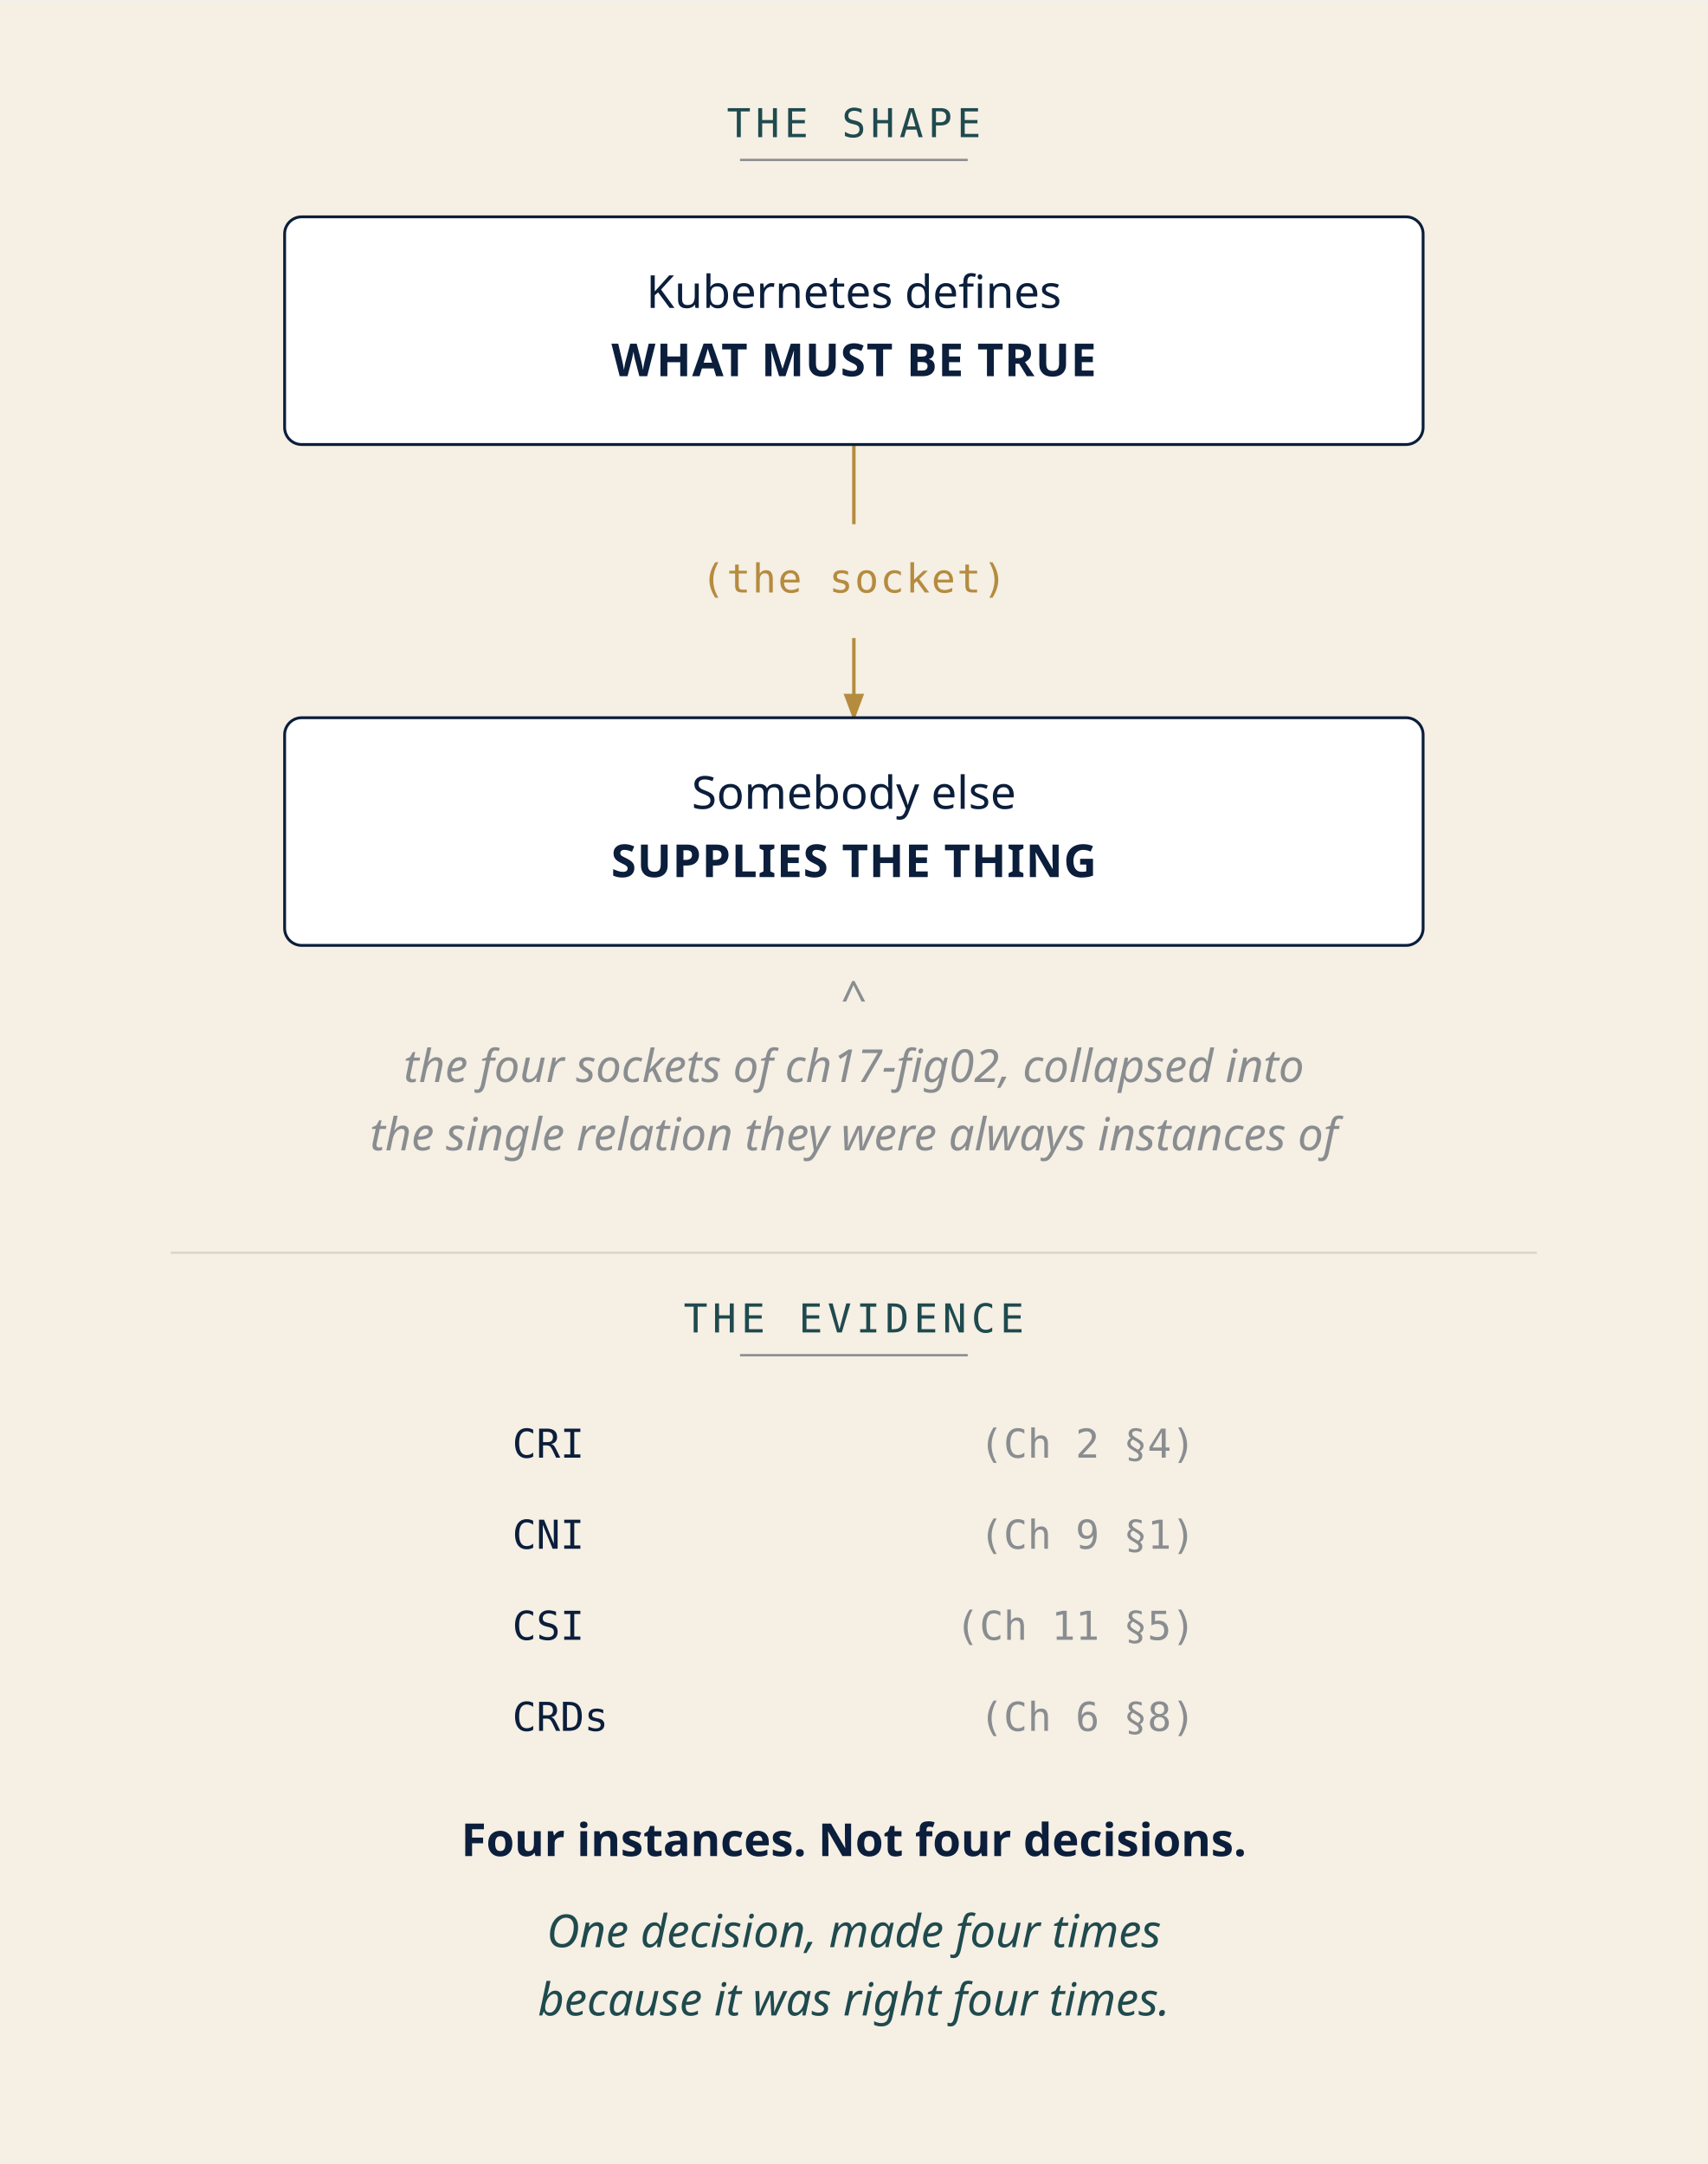
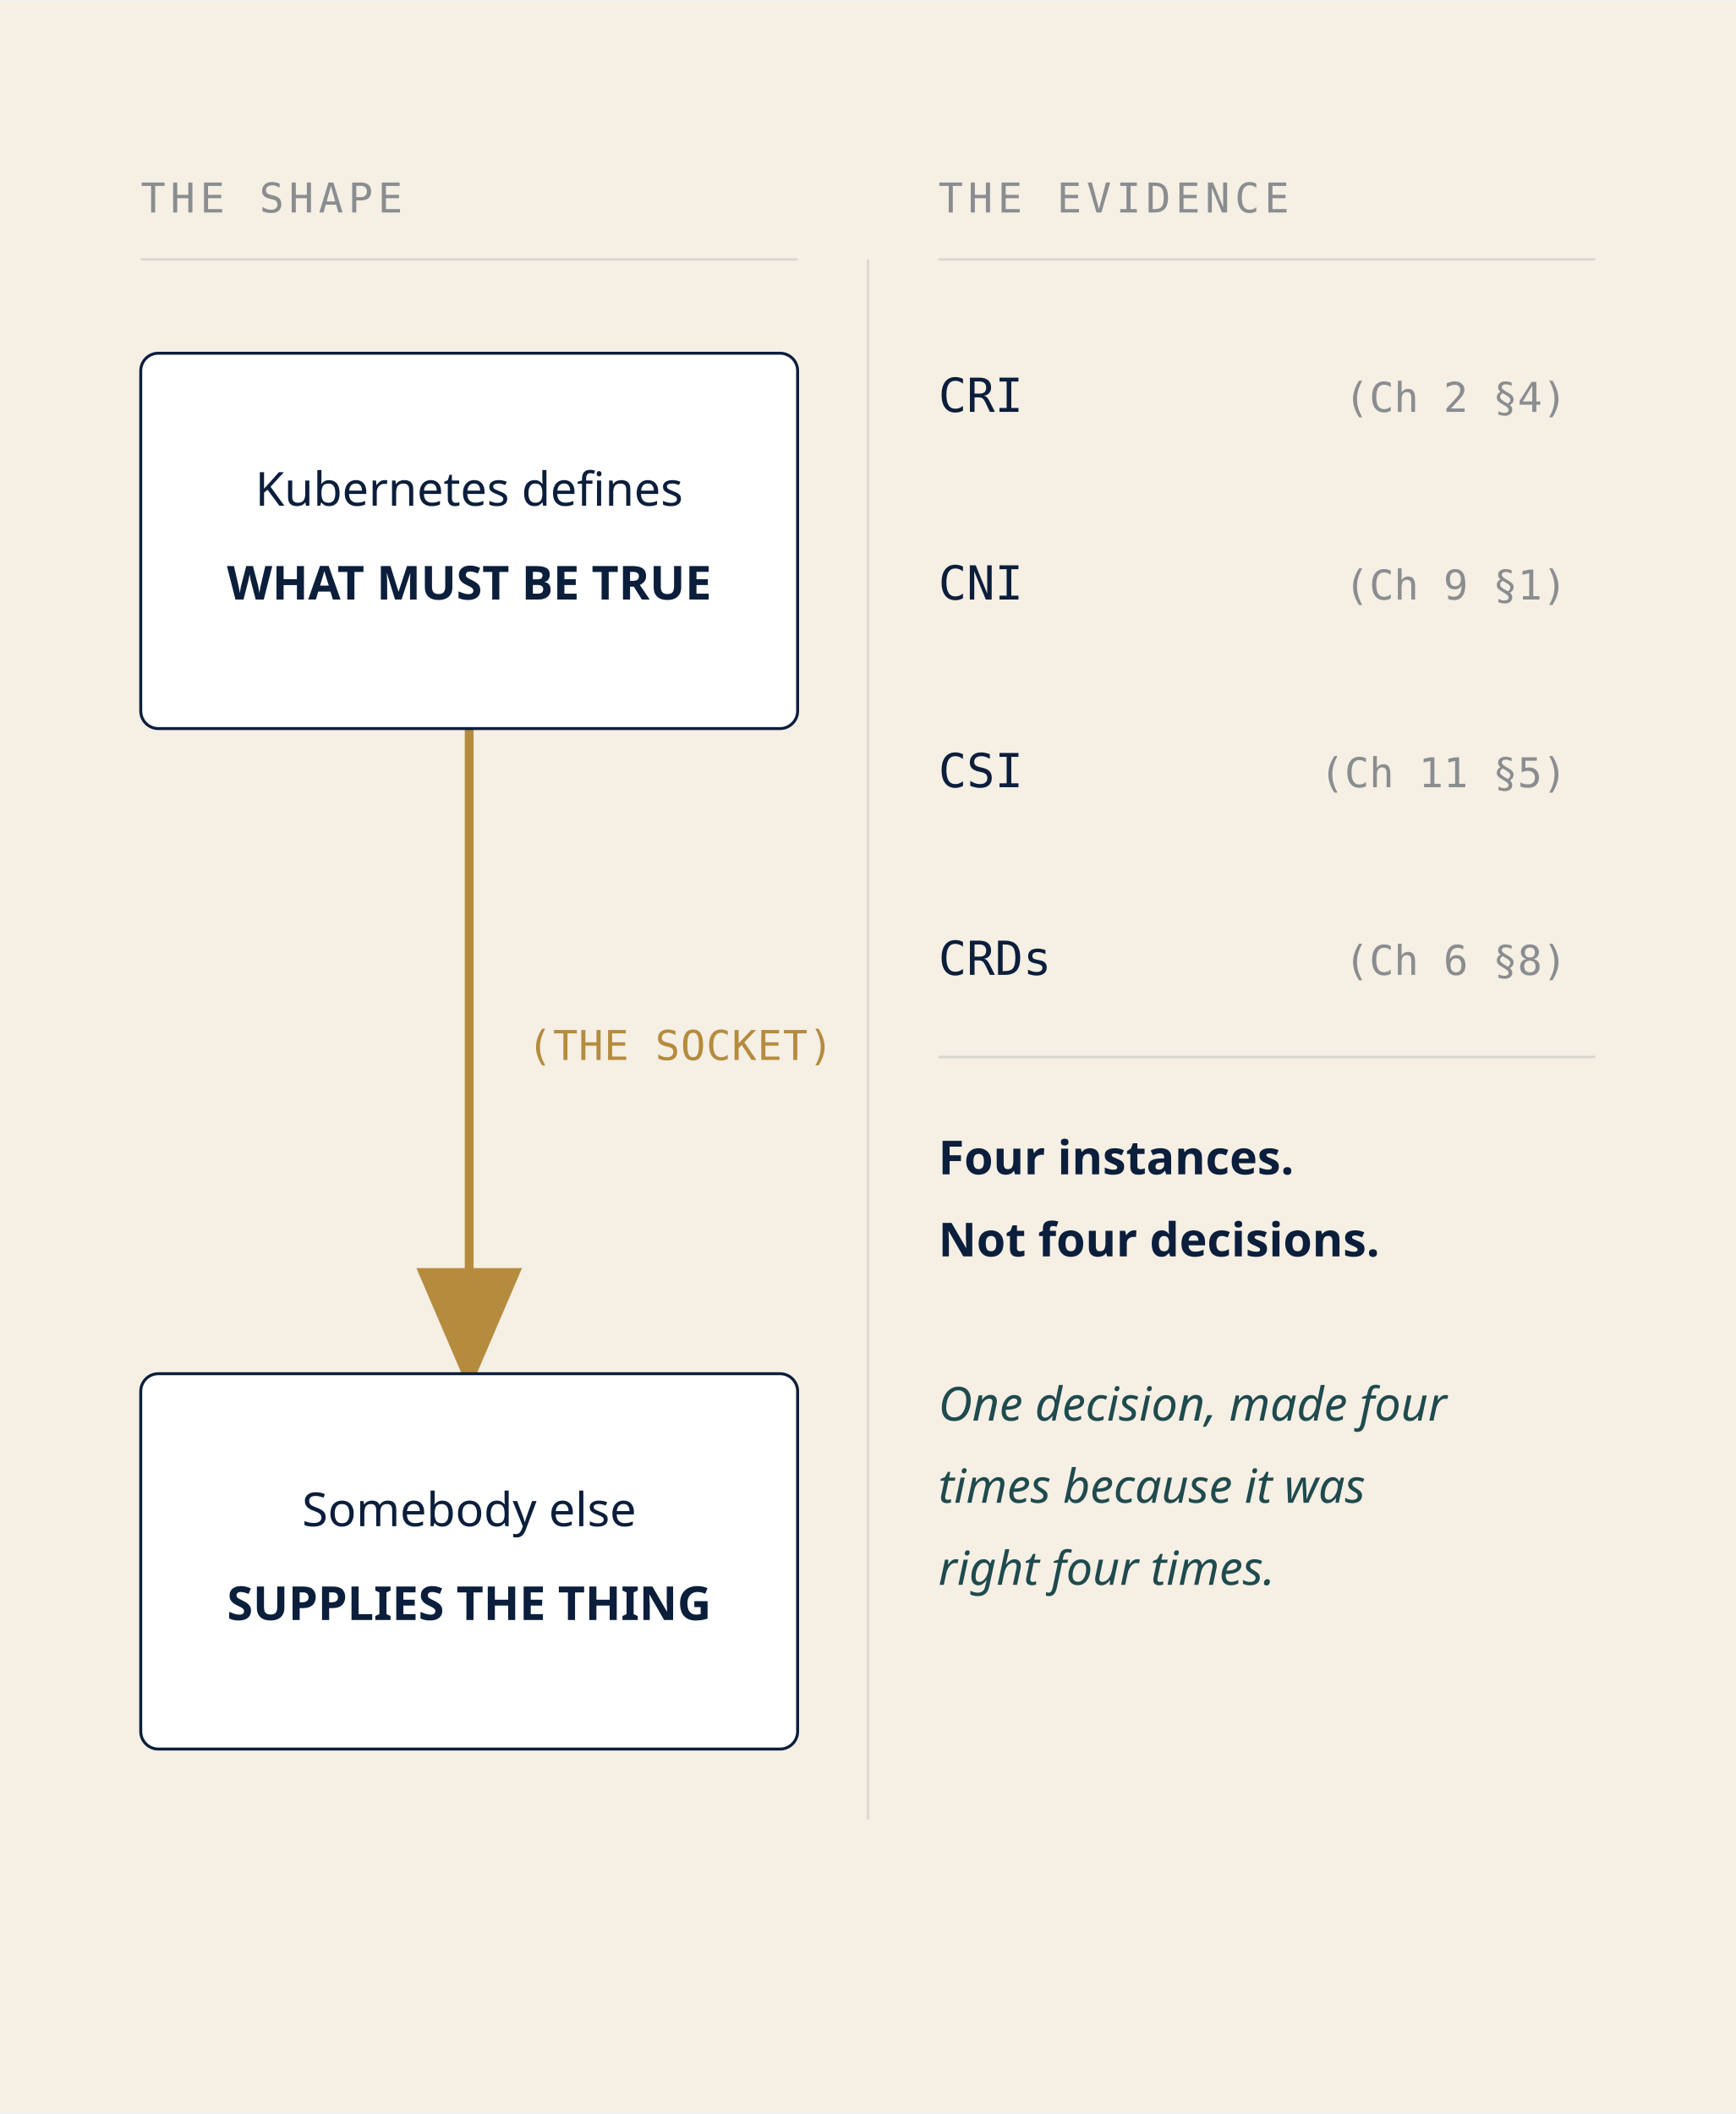
- <svg xmlns="http://www.w3.org/2000/svg" viewBox="0 0 600 760" role="img" aria-labelledby="ch17-zenith-one-pluggability-story-title ch17-zenith-one-pluggability-story-desc" width="520" height="659">
+ <svg xmlns="http://www.w3.org/2000/svg" viewBox="0 0 592 720" width="620" height="755" role="img" aria-labelledby="ch17-zenith-one-pluggability-story-title ch17-zenith-one-pluggability-story-desc">
  <defs>
-     <marker id="arrow" markerWidth="8" markerHeight="6" refX="7" refY="3" orient="auto">
-       <polygon points="0 0, 8 3, 0 6" fill="#1F4A4E" />
-     </marker>
-     <marker id="arrow-accent" markerWidth="8" markerHeight="6" refX="7" refY="3" orient="auto">
-       <polygon points="0 0, 8 3, 0 6" fill="#B58B3E" />
-     </marker>
-     <marker id="arrow-link" markerWidth="8" markerHeight="6" refX="7" refY="3" orient="auto">
-       <polygon points="0 0, 8 3, 0 6" fill="#1F4A4E" />
+     <marker id="arrow-accent-lg" markerWidth="14" markerHeight="12" refX="12" refY="6" orient="auto">
+       <polygon points="0 0, 14 6, 0 12" fill="#B58B3E" />
    </marker>
  </defs>
-   <rect width="100%" height="100%" fill="#F5EFE4" />
-   <text x="300" y="48" text-anchor="middle" fill="#1F4A4E" font-family="'Fira Mono', monospace" font-size="14" font-weight="500" letter-spacing="0.12em">THE SHAPE</text>
-   <line x1="260" y1="56" x2="340" y2="56" stroke="#8A8D90" stroke-width="0.8" />
-   <line x1="300" y1="156" x2="300" y2="184" stroke="#B58B3E" stroke-width="1.2" />
-   <rect x="236" y="192" width="128" height="24" rx="4" fill="#F5EFE4" />
-   <text x="300" y="208" text-anchor="middle" fill="#B58B3E" font-family="'Fira Mono', monospace" font-size="14" font-weight="500" letter-spacing="0.04em">(the socket)</text>
-   <line x1="300" y1="224" x2="300" y2="252" stroke="#B58B3E" stroke-width="1.2" marker-end="url(#arrow-accent)" />
-   <rect x="100" y="76" width="400" height="80" rx="6" fill="#FFFFFF" stroke="#0B1E3B" stroke-width="1" />
-   <text x="300" y="108" text-anchor="middle" fill="#0B1E3B" font-family="'Fira Sans', sans-serif" font-size="16" font-weight="500">Kubernetes defines</text>
-   <text x="300" y="132" text-anchor="middle" fill="#0B1E3B" font-family="'Fira Sans', sans-serif" font-size="16" font-weight="700" letter-spacing="0.02em">WHAT MUST BE TRUE</text>
-   <rect x="100" y="252" width="400" height="80" rx="6" fill="#FFFFFF" stroke="#0B1E3B" stroke-width="1" />
-   <text x="300" y="284" text-anchor="middle" fill="#0B1E3B" font-family="'Fira Sans', sans-serif" font-size="16" font-weight="500">Somebody else</text>
-   <text x="300" y="308" text-anchor="middle" fill="#0B1E3B" font-family="'Fira Sans', sans-serif" font-size="16" font-weight="700" letter-spacing="0.02em">SUPPLIES THE THING</text>
-   <text x="300" y="356" text-anchor="middle" fill="#8A8D90" font-family="'Fira Sans', sans-serif" font-size="16" font-style="italic">^</text>
-   <text x="300" y="380" text-anchor="middle" fill="#8A8D90" font-family="'Fira Sans', sans-serif" font-size="16" font-style="italic">the four sockets of ch17-fig02, collapsed into</text>
-   <text x="300" y="404" text-anchor="middle" fill="#8A8D90" font-family="'Fira Sans', sans-serif" font-size="16" font-style="italic">the single relation they were always instances of</text>
-   <line x1="60" y1="440" x2="540" y2="440" stroke="rgba(11,30,59,0.12)" stroke-width="0.8" />
-   <text x="300" y="468" text-anchor="middle" fill="#1F4A4E" font-family="'Fira Mono', monospace" font-size="14" font-weight="500" letter-spacing="0.12em">THE EVIDENCE</text>
-   <line x1="260" y1="476" x2="340" y2="476" stroke="#8A8D90" stroke-width="0.8" />
-   <text x="180" y="512" text-anchor="start" fill="#0B1E3B" font-family="'Fira Mono', monospace" font-size="14" font-weight="500">CRI</text>
-   <text x="420" y="512" text-anchor="end" fill="#8A8D90" font-family="'Fira Mono', monospace" font-size="14">(Ch 2 §4)</text>
-   <text x="180" y="544" text-anchor="start" fill="#0B1E3B" font-family="'Fira Mono', monospace" font-size="14" font-weight="500">CNI</text>
-   <text x="420" y="544" text-anchor="end" fill="#8A8D90" font-family="'Fira Mono', monospace" font-size="14">(Ch 9 §1)</text>
-   <text x="180" y="576" text-anchor="start" fill="#0B1E3B" font-family="'Fira Mono', monospace" font-size="14" font-weight="500">CSI</text>
-   <text x="420" y="576" text-anchor="end" fill="#8A8D90" font-family="'Fira Mono', monospace" font-size="14">(Ch 11 §5)</text>
-   <text x="180" y="608" text-anchor="start" fill="#0B1E3B" font-family="'Fira Mono', monospace" font-size="14" font-weight="500">CRDs</text>
-   <text x="420" y="608" text-anchor="end" fill="#8A8D90" font-family="'Fira Mono', monospace" font-size="14">(Ch 6 §8)</text>
-   <text x="300" y="652" text-anchor="middle" fill="#0B1E3B" font-family="'Fira Sans', sans-serif" font-size="16" font-weight="600">Four instances. Not four decisions.</text>
-   <text x="300" y="684" text-anchor="middle" fill="#1F4A4E" font-family="'Fira Sans', sans-serif" font-size="16" font-style="italic">One decision, made four times</text>
-   <text x="300" y="708" text-anchor="middle" fill="#1F4A4E" font-family="'Fira Sans', sans-serif" font-size="16" font-style="italic">because it was right four times.</text>
+   <rect x="0" y="0" width="592" height="720" fill="#F5EFE4" />
+   <text x="48" y="72" font-family="'Fira Mono', monospace" font-size="14" font-weight="500" letter-spacing="0.12em" fill="#8A8D90">THE SHAPE</text>
+   <text x="320" y="72" font-family="'Fira Mono', monospace" font-size="14" font-weight="500" letter-spacing="0.12em" fill="#8A8D90">THE EVIDENCE</text>
+   <line x1="48" y1="88" x2="272" y2="88" stroke="rgba(11,30,59,0.12)" stroke-width="0.8" />
+   <line x1="320" y1="88" x2="544" y2="88" stroke="rgba(11,30,59,0.12)" stroke-width="0.8" />
+   <line x1="296" y1="88" x2="296" y2="620" stroke="rgba(11,30,59,0.12)" stroke-width="0.8" />
+   <line x1="160" y1="248" x2="160" y2="468" stroke="#B58B3E" stroke-width="3" marker-end="url(#arrow-accent-lg)" />
+   <rect x="48" y="120" width="224" height="128" rx="6" fill="#FFFFFF" stroke="#0B1E3B" stroke-width="1" />
+   <text x="160" y="172" text-anchor="middle" font-family="'Fira Sans', sans-serif" font-size="16" font-weight="500" fill="#0B1E3B">Kubernetes defines<tspan x="160" dy="32" font-family="'Fira Sans', sans-serif" font-size="16" font-weight="600" fill="#0B1E3B">WHAT MUST BE TRUE</tspan>
+   </text>
+   <rect x="172" y="344" width="120" height="24" fill="#F5EFE4" />
+   <text x="232" y="361" text-anchor="middle" font-family="'Fira Mono', monospace" font-size="14" font-weight="400" letter-spacing="0.02em" fill="#B58B3E">(THE SOCKET)</text>
+   <rect x="48" y="468" width="224" height="128" rx="6" fill="#FFFFFF" stroke="#0B1E3B" stroke-width="1" />
+   <text x="160" y="520" text-anchor="middle" font-family="'Fira Sans', sans-serif" font-size="16" font-weight="500" fill="#0B1E3B">Somebody else<tspan x="160" dy="32" font-family="'Fira Sans', sans-serif" font-size="16" font-weight="600" fill="#0B1E3B">SUPPLIES THE THING</tspan>
+   </text>
+   <text x="320" y="140" font-family="'Fira Mono', monospace" font-size="16" font-weight="500" fill="#0B1E3B">CRI<tspan x="544" y="140" text-anchor="end" font-family="'Fira Mono', monospace" font-size="14" font-weight="400" fill="#8A8D90">(Ch 2 §4)</tspan>
+     <tspan x="320" y="204" font-family="'Fira Mono', monospace" font-size="16" font-weight="500" fill="#0B1E3B">CNI</tspan>
+     <tspan x="544" y="204" text-anchor="end" font-family="'Fira Mono', monospace" font-size="14" font-weight="400" fill="#8A8D90">(Ch 9 §1)</tspan>
+     <tspan x="320" y="268" font-family="'Fira Mono', monospace" font-size="16" font-weight="500" fill="#0B1E3B">CSI</tspan>
+     <tspan x="544" y="268" text-anchor="end" font-family="'Fira Mono', monospace" font-size="14" font-weight="400" fill="#8A8D90">(Ch 11 §5)</tspan>
+     <tspan x="320" y="332" font-family="'Fira Mono', monospace" font-size="16" font-weight="500" fill="#0B1E3B">CRDs</tspan>
+     <tspan x="544" y="332" text-anchor="end" font-family="'Fira Mono', monospace" font-size="14" font-weight="400" fill="#8A8D90">(Ch 6 §8)</tspan>
+     <tspan x="320" y="400" font-family="'Fira Sans', sans-serif" font-size="16" font-weight="600" fill="#0B1E3B">Four instances.</tspan>
+     <tspan x="320" y="428" font-family="'Fira Sans', sans-serif" font-size="16" font-weight="600" fill="#0B1E3B">Not four decisions.</tspan>
+   </text>
+   <line x1="320" y1="360" x2="544" y2="360" stroke="rgba(11,30,59,0.12)" stroke-width="0.8" />
+   <text x="320" y="484" font-family="'Fira Sans', sans-serif" font-style="italic" font-size="16" font-weight="400" fill="#1F4A4E">One decision, made four<tspan x="320" dy="28" font-family="'Fira Sans', sans-serif" font-style="italic" font-size="16" font-weight="400" fill="#1F4A4E">times because it was</tspan>
+     <tspan x="320" dy="28" font-family="'Fira Sans', sans-serif" font-style="italic" font-size="16" font-weight="400" fill="#1F4A4E">right four times.</tspan>
+   </text>
</svg>
